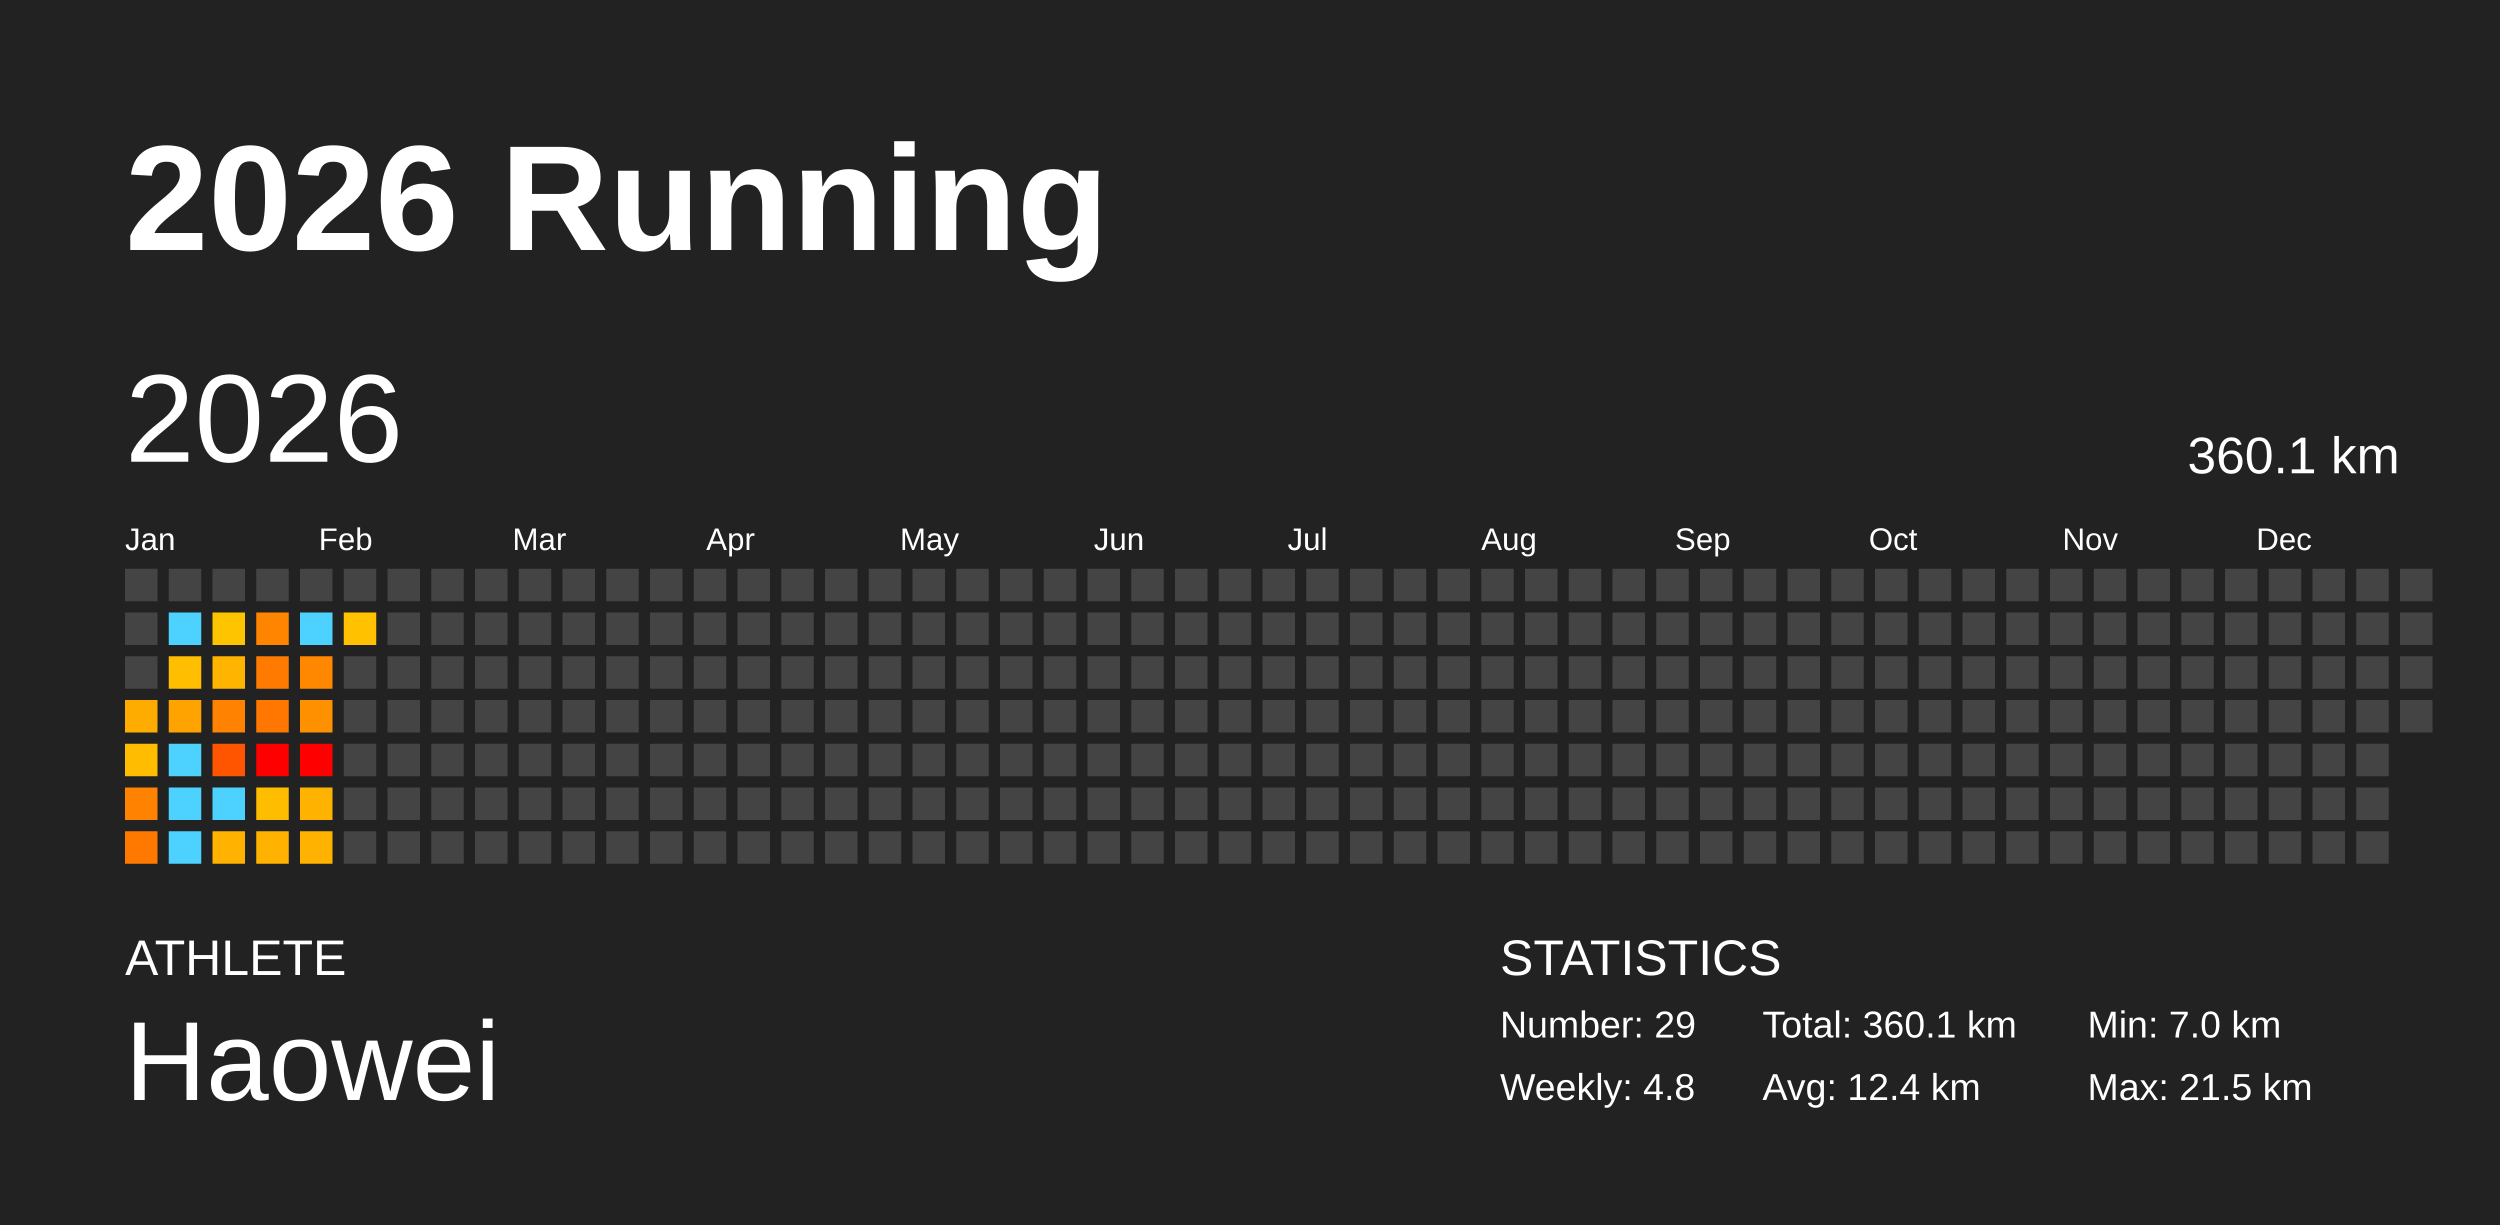
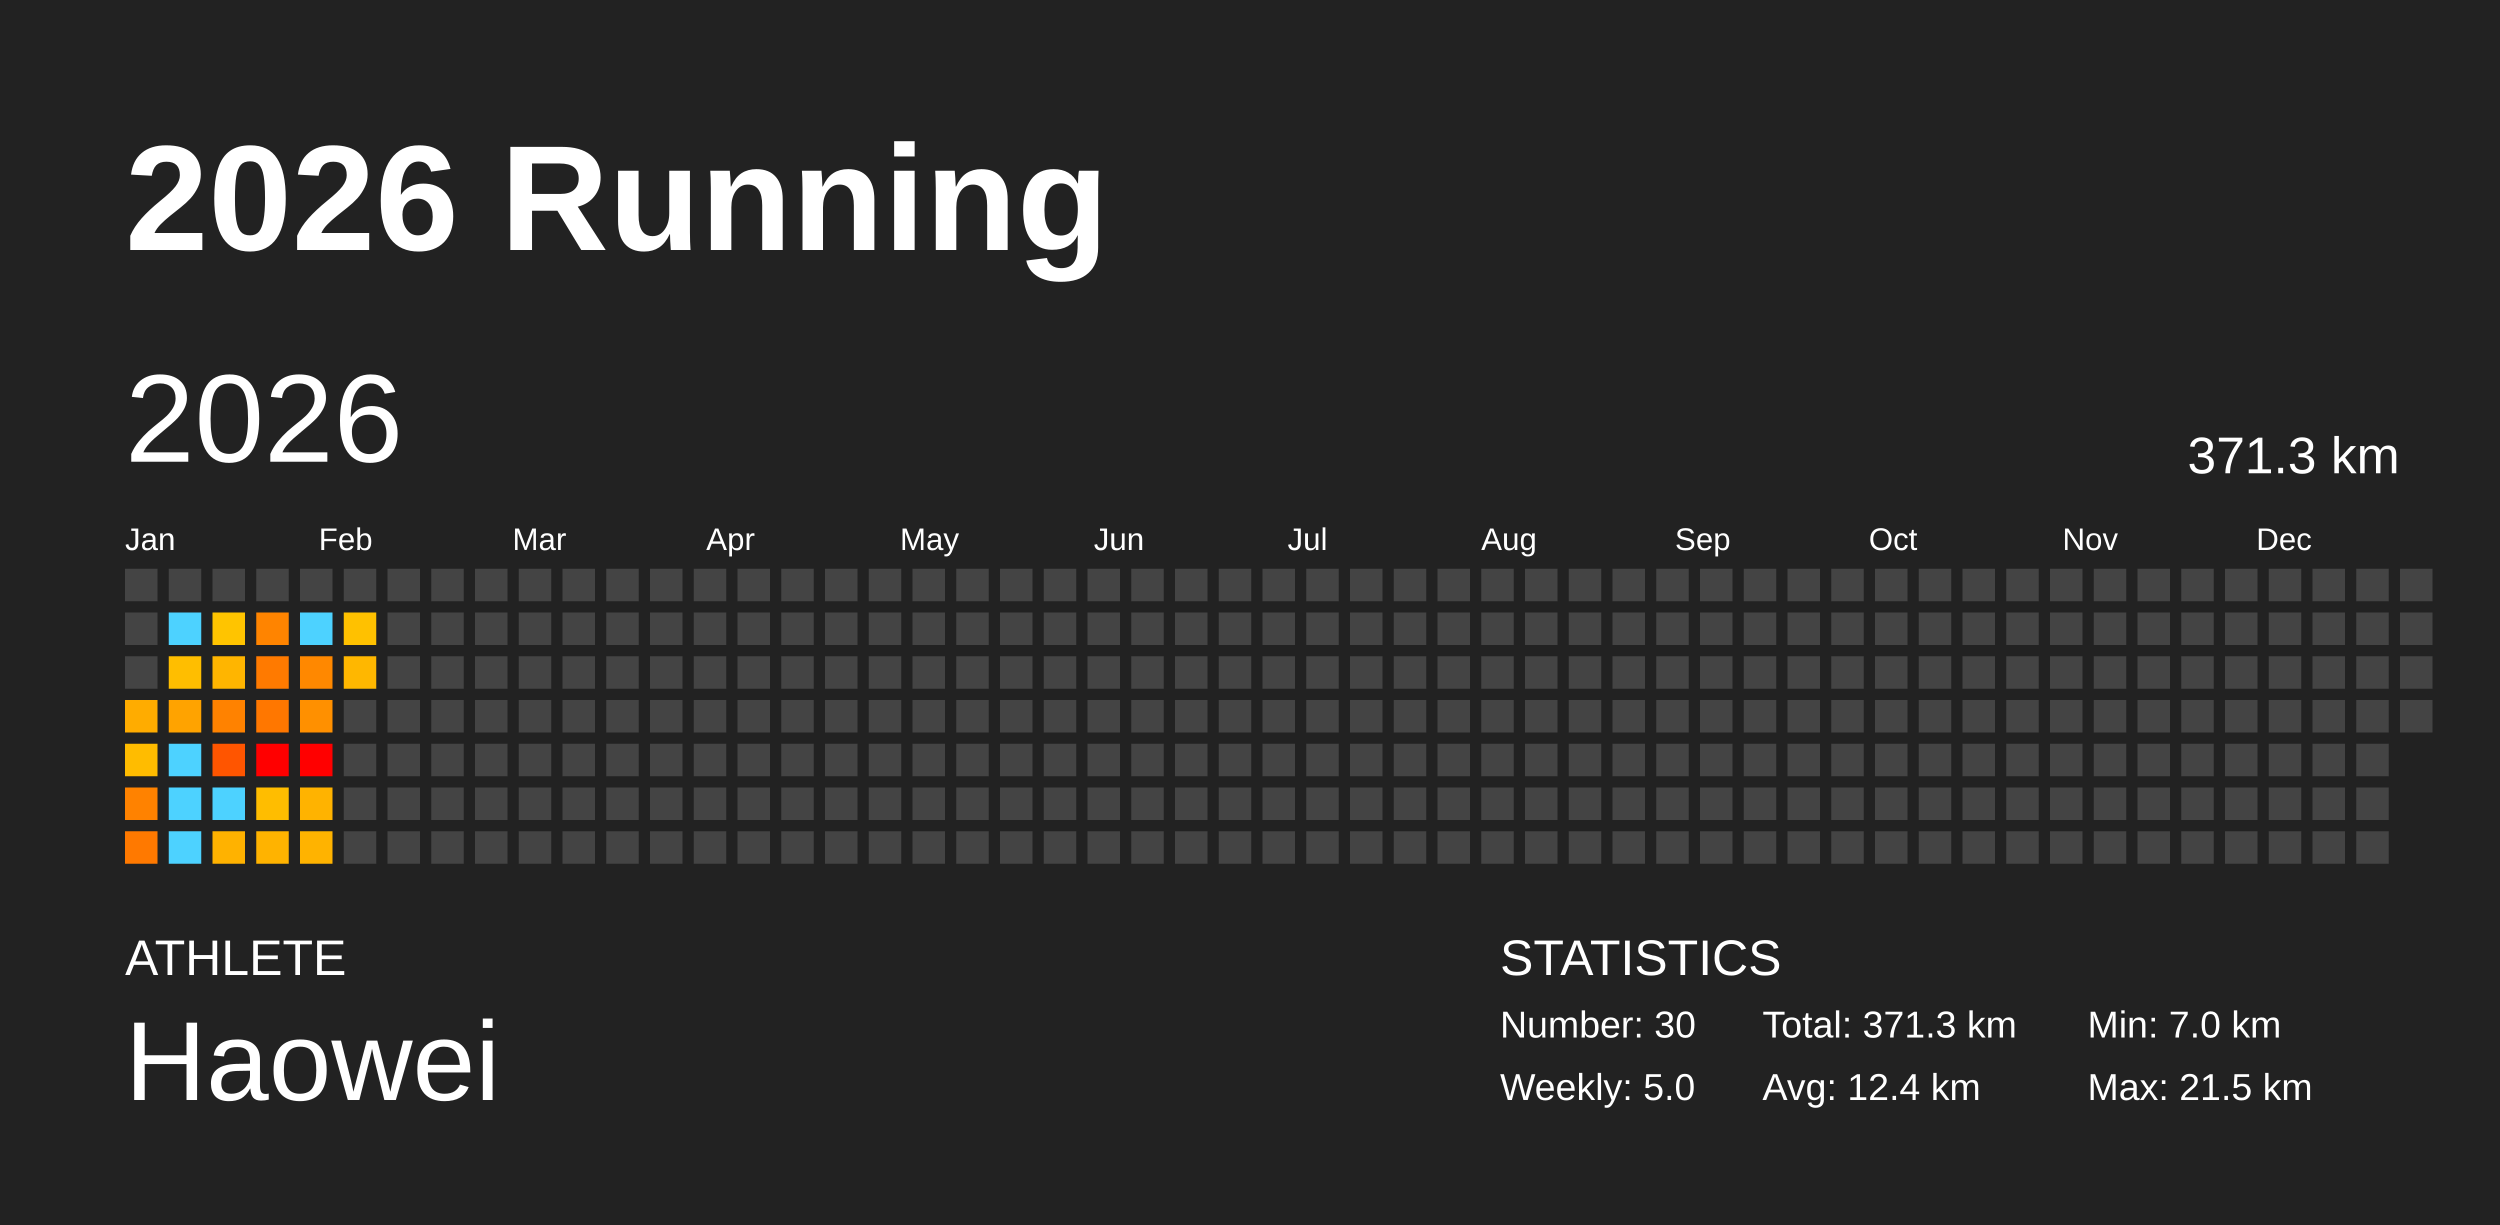
<svg xmlns="http://www.w3.org/2000/svg" baseProfile="full" height="98mm" version="1.1" viewBox="0,0,200,98" width="200mm">
  <defs />
  <rect fill="#222222" height="98" width="200" x="0" y="0" />
  <text fill="#FFFFFF" style="font-size:12px; font-family:Arial; font-weight:bold;" x="10" y="20">2026 Running</text>
  <text fill="#FFFFFF" style="font-size:4px; font-family:Arial" x="10" y="78">ATHLETE</text>
  <text fill="#FFFFFF" style="font-size:9px; font-family:Arial" x="10" y="88">Haowei</text>
  <text fill="#FFFFFF" style="font-size:4px; font-family:Arial" x="120" y="78">STATISTICS</text>
-   <text fill="#FFFFFF" style="font-size:3px; font-family:Arial" x="120" y="83">Number: 29</text>
-   <text fill="#FFFFFF" style="font-size:3px; font-family:Arial" x="120" y="88">Weekly: 4.8</text>
-   <text fill="#FFFFFF" style="font-size:3px; font-family:Arial" x="141" y="83">Total: 360.1 km</text>
+   <text fill="#FFFFFF" style="font-size:3px; font-family:Arial" x="120" y="83">Number: 30</text>
+   <text fill="#FFFFFF" style="font-size:3px; font-family:Arial" x="120" y="88">Weekly: 5.0</text>
+   <text fill="#FFFFFF" style="font-size:3px; font-family:Arial" x="141" y="83">Total: 371.3 km</text>
  <text fill="#FFFFFF" style="font-size:3px; font-family:Arial" x="141" y="88">Avg: 12.4 km</text>
  <text fill="#FFFFFF" style="font-size:3px; font-family:Arial" x="167" y="83">Min: 7.0 km</text>
  <text fill="#FFFFFF" style="font-size:3px; font-family:Arial" x="167" y="88">Max: 21.5 km</text>
  <text dominant-baseline="hanging" fill="#FFFFFF" style="font-size:10.0px; font-family:Arial;" x="10" y="30">2026</text>
-   <text dominant-baseline="hanging" fill="#FFFFFF" style="font-size:4.125px; font-family:Arial;" x="175" y="35">360.1 km</text>
+   <text dominant-baseline="hanging" fill="#FFFFFF" style="font-size:4.125px; font-family:Arial;" x="175" y="35">371.3 km</text>
  <text fill="#FFFFFF" style="font-size:2.5px; font-family:Arial" x="10.0" y="44">Jan</text>
  <text fill="#FFFFFF" style="font-size:2.5px; font-family:Arial" x="25.5" y="44">Feb</text>
  <text fill="#FFFFFF" style="font-size:2.5px; font-family:Arial" x="41.0" y="44">Mar</text>
  <text fill="#FFFFFF" style="font-size:2.5px; font-family:Arial" x="56.5" y="44">Apr</text>
  <text fill="#FFFFFF" style="font-size:2.5px; font-family:Arial" x="72.0" y="44">May</text>
  <text fill="#FFFFFF" style="font-size:2.5px; font-family:Arial" x="87.5" y="44">Jun</text>
  <text fill="#FFFFFF" style="font-size:2.5px; font-family:Arial" x="103.0" y="44">Jul</text>
  <text fill="#FFFFFF" style="font-size:2.5px; font-family:Arial" x="118.5" y="44">Aug</text>
  <text fill="#FFFFFF" style="font-size:2.5px; font-family:Arial" x="134.0" y="44">Sep</text>
  <text fill="#FFFFFF" style="font-size:2.5px; font-family:Arial" x="149.5" y="44">Oct</text>
  <text fill="#FFFFFF" style="font-size:2.5px; font-family:Arial" x="165.0" y="44">Nov</text>
  <text fill="#FFFFFF" style="font-size:2.5px; font-family:Arial" x="180.5" y="44">Dec</text>
  <rect fill="#444444" height="2.6" width="2.6" x="10.0" y="45.5" />
  <rect fill="#444444" height="2.6" width="2.6" x="10.0" y="49.0" />
  <rect fill="#444444" height="2.6" width="2.6" x="10.0" y="52.5" />
  <rect fill="#ffac00" height="2.6" width="2.6" x="10.0" y="56.0" />
  <rect fill="#ffbc00" height="2.6" width="2.6" x="10.0" y="59.5" />
  <rect fill="#ff8200" height="2.6" width="2.6" x="10.0" y="63.0" />
  <rect fill="#ff7900" height="2.6" width="2.6" x="10.0" y="66.5" />
  <rect fill="#444444" height="2.6" width="2.6" x="13.5" y="45.5" />
  <rect fill="#4dd2ff" height="2.6" width="2.6" x="13.5" y="49.0" />
  <rect fill="#ffbe00" height="2.6" width="2.6" x="13.5" y="52.5" />
  <rect fill="#ffa300" height="2.6" width="2.6" x="13.5" y="56.0" />
  <rect fill="#4dd2ff" height="2.6" width="2.6" x="13.5" y="59.5" />
  <rect fill="#4dd2ff" height="2.6" width="2.6" x="13.5" y="63.0" />
  <rect fill="#4dd2ff" height="2.6" width="2.6" x="13.5" y="66.5" />
  <rect fill="#444444" height="2.6" width="2.6" x="17.0" y="45.5" />
  <rect fill="#ffc400" height="2.6" width="2.6" x="17.0" y="49.0" />
  <rect fill="#ffb500" height="2.6" width="2.6" x="17.0" y="52.5" />
  <rect fill="#ff8200" height="2.6" width="2.6" x="17.0" y="56.0" />
  <rect fill="#ff5500" height="2.6" width="2.6" x="17.0" y="59.5" />
  <rect fill="#4dd2ff" height="2.6" width="2.6" x="17.0" y="63.0" />
  <rect fill="#ffb200" height="2.6" width="2.6" x="17.0" y="66.5" />
  <rect fill="#444444" height="2.6" width="2.6" x="20.5" y="45.5" />
  <rect fill="#ff8400" height="2.6" width="2.6" x="20.5" y="49.0" />
  <rect fill="#ff7a00" height="2.6" width="2.6" x="20.5" y="52.5" />
  <rect fill="#ff7700" height="2.6" width="2.6" x="20.5" y="56.0" />
  <rect fill="red" height="2.6" width="2.6" x="20.5" y="59.5" />
  <rect fill="#ffbd00" height="2.6" width="2.6" x="20.5" y="63.0" />
  <rect fill="#ffb300" height="2.6" width="2.6" x="20.5" y="66.5" />
  <rect fill="#444444" height="2.6" width="2.6" x="24.0" y="45.5" />
  <rect fill="#4dd2ff" height="2.6" width="2.6" x="24.0" y="49.0" />
  <rect fill="#ff8800" height="2.6" width="2.6" x="24.0" y="52.5" />
  <rect fill="#ff9000" height="2.6" width="2.6" x="24.0" y="56.0" />
  <rect fill="red" height="2.6" width="2.6" x="24.0" y="59.5" />
  <rect fill="#ffb300" height="2.6" width="2.6" x="24.0" y="63.0" />
  <rect fill="#ffb300" height="2.6" width="2.6" x="24.0" y="66.5" />
  <rect fill="#444444" height="2.6" width="2.6" x="27.5" y="45.5" />
  <rect fill="#ffc100" height="2.6" width="2.6" x="27.5" y="49.0" />
-   <rect fill="#444444" height="2.6" width="2.6" x="27.5" y="52.5" />
+   <rect fill="#ffb700" height="2.6" width="2.6" x="27.5" y="52.5" />
  <rect fill="#444444" height="2.6" width="2.6" x="27.5" y="56.0" />
  <rect fill="#444444" height="2.6" width="2.6" x="27.5" y="59.5" />
  <rect fill="#444444" height="2.6" width="2.6" x="27.5" y="63.0" />
  <rect fill="#444444" height="2.6" width="2.6" x="27.5" y="66.5" />
  <rect fill="#444444" height="2.6" width="2.6" x="31.0" y="45.5" />
  <rect fill="#444444" height="2.6" width="2.6" x="31.0" y="49.0" />
  <rect fill="#444444" height="2.6" width="2.6" x="31.0" y="52.5" />
  <rect fill="#444444" height="2.6" width="2.6" x="31.0" y="56.0" />
  <rect fill="#444444" height="2.6" width="2.6" x="31.0" y="59.5" />
  <rect fill="#444444" height="2.6" width="2.6" x="31.0" y="63.0" />
  <rect fill="#444444" height="2.6" width="2.6" x="31.0" y="66.5" />
  <rect fill="#444444" height="2.6" width="2.6" x="34.5" y="45.5" />
  <rect fill="#444444" height="2.6" width="2.6" x="34.5" y="49.0" />
  <rect fill="#444444" height="2.6" width="2.6" x="34.5" y="52.5" />
  <rect fill="#444444" height="2.6" width="2.6" x="34.5" y="56.0" />
  <rect fill="#444444" height="2.6" width="2.6" x="34.5" y="59.5" />
  <rect fill="#444444" height="2.6" width="2.6" x="34.5" y="63.0" />
  <rect fill="#444444" height="2.6" width="2.6" x="34.5" y="66.5" />
  <rect fill="#444444" height="2.6" width="2.6" x="38.0" y="45.5" />
  <rect fill="#444444" height="2.6" width="2.6" x="38.0" y="49.0" />
  <rect fill="#444444" height="2.6" width="2.6" x="38.0" y="52.5" />
  <rect fill="#444444" height="2.6" width="2.6" x="38.0" y="56.0" />
  <rect fill="#444444" height="2.6" width="2.6" x="38.0" y="59.5" />
  <rect fill="#444444" height="2.6" width="2.6" x="38.0" y="63.0" />
  <rect fill="#444444" height="2.6" width="2.6" x="38.0" y="66.5" />
  <rect fill="#444444" height="2.6" width="2.6" x="41.5" y="45.5" />
  <rect fill="#444444" height="2.6" width="2.6" x="41.5" y="49.0" />
  <rect fill="#444444" height="2.6" width="2.6" x="41.5" y="52.5" />
  <rect fill="#444444" height="2.6" width="2.6" x="41.5" y="56.0" />
  <rect fill="#444444" height="2.6" width="2.6" x="41.5" y="59.5" />
  <rect fill="#444444" height="2.6" width="2.6" x="41.5" y="63.0" />
  <rect fill="#444444" height="2.6" width="2.6" x="41.5" y="66.5" />
  <rect fill="#444444" height="2.6" width="2.6" x="45.0" y="45.5" />
  <rect fill="#444444" height="2.6" width="2.6" x="45.0" y="49.0" />
  <rect fill="#444444" height="2.6" width="2.6" x="45.0" y="52.5" />
  <rect fill="#444444" height="2.6" width="2.6" x="45.0" y="56.0" />
  <rect fill="#444444" height="2.6" width="2.6" x="45.0" y="59.5" />
  <rect fill="#444444" height="2.6" width="2.6" x="45.0" y="63.0" />
  <rect fill="#444444" height="2.6" width="2.6" x="45.0" y="66.5" />
  <rect fill="#444444" height="2.6" width="2.6" x="48.5" y="45.5" />
  <rect fill="#444444" height="2.6" width="2.6" x="48.5" y="49.0" />
  <rect fill="#444444" height="2.6" width="2.6" x="48.5" y="52.5" />
  <rect fill="#444444" height="2.6" width="2.6" x="48.5" y="56.0" />
  <rect fill="#444444" height="2.6" width="2.6" x="48.5" y="59.5" />
  <rect fill="#444444" height="2.6" width="2.6" x="48.5" y="63.0" />
  <rect fill="#444444" height="2.6" width="2.6" x="48.5" y="66.5" />
  <rect fill="#444444" height="2.6" width="2.6" x="52.0" y="45.5" />
  <rect fill="#444444" height="2.6" width="2.6" x="52.0" y="49.0" />
  <rect fill="#444444" height="2.6" width="2.6" x="52.0" y="52.5" />
  <rect fill="#444444" height="2.6" width="2.6" x="52.0" y="56.0" />
  <rect fill="#444444" height="2.6" width="2.6" x="52.0" y="59.5" />
  <rect fill="#444444" height="2.6" width="2.6" x="52.0" y="63.0" />
  <rect fill="#444444" height="2.6" width="2.6" x="52.0" y="66.5" />
  <rect fill="#444444" height="2.6" width="2.6" x="55.5" y="45.5" />
  <rect fill="#444444" height="2.6" width="2.6" x="55.5" y="49.0" />
  <rect fill="#444444" height="2.6" width="2.6" x="55.5" y="52.5" />
  <rect fill="#444444" height="2.6" width="2.6" x="55.5" y="56.0" />
  <rect fill="#444444" height="2.6" width="2.6" x="55.5" y="59.5" />
  <rect fill="#444444" height="2.6" width="2.6" x="55.5" y="63.0" />
  <rect fill="#444444" height="2.6" width="2.6" x="55.5" y="66.5" />
  <rect fill="#444444" height="2.6" width="2.6" x="59.0" y="45.5" />
  <rect fill="#444444" height="2.6" width="2.6" x="59.0" y="49.0" />
  <rect fill="#444444" height="2.6" width="2.6" x="59.0" y="52.5" />
  <rect fill="#444444" height="2.6" width="2.6" x="59.0" y="56.0" />
  <rect fill="#444444" height="2.6" width="2.6" x="59.0" y="59.5" />
  <rect fill="#444444" height="2.6" width="2.6" x="59.0" y="63.0" />
  <rect fill="#444444" height="2.6" width="2.6" x="59.0" y="66.5" />
  <rect fill="#444444" height="2.6" width="2.6" x="62.5" y="45.5" />
  <rect fill="#444444" height="2.6" width="2.6" x="62.5" y="49.0" />
  <rect fill="#444444" height="2.6" width="2.6" x="62.5" y="52.5" />
  <rect fill="#444444" height="2.6" width="2.6" x="62.5" y="56.0" />
  <rect fill="#444444" height="2.6" width="2.6" x="62.5" y="59.5" />
  <rect fill="#444444" height="2.6" width="2.6" x="62.5" y="63.0" />
  <rect fill="#444444" height="2.6" width="2.6" x="62.5" y="66.5" />
  <rect fill="#444444" height="2.6" width="2.6" x="66.0" y="45.5" />
  <rect fill="#444444" height="2.6" width="2.6" x="66.0" y="49.0" />
  <rect fill="#444444" height="2.6" width="2.6" x="66.0" y="52.5" />
  <rect fill="#444444" height="2.6" width="2.6" x="66.0" y="56.0" />
  <rect fill="#444444" height="2.6" width="2.6" x="66.0" y="59.5" />
  <rect fill="#444444" height="2.6" width="2.6" x="66.0" y="63.0" />
  <rect fill="#444444" height="2.6" width="2.6" x="66.0" y="66.5" />
  <rect fill="#444444" height="2.6" width="2.6" x="69.5" y="45.5" />
  <rect fill="#444444" height="2.6" width="2.6" x="69.5" y="49.0" />
  <rect fill="#444444" height="2.6" width="2.6" x="69.5" y="52.5" />
  <rect fill="#444444" height="2.6" width="2.6" x="69.5" y="56.0" />
  <rect fill="#444444" height="2.6" width="2.6" x="69.5" y="59.5" />
  <rect fill="#444444" height="2.6" width="2.6" x="69.5" y="63.0" />
  <rect fill="#444444" height="2.6" width="2.6" x="69.5" y="66.5" />
  <rect fill="#444444" height="2.6" width="2.6" x="73.0" y="45.5" />
  <rect fill="#444444" height="2.6" width="2.6" x="73.0" y="49.0" />
  <rect fill="#444444" height="2.6" width="2.6" x="73.0" y="52.5" />
  <rect fill="#444444" height="2.6" width="2.6" x="73.0" y="56.0" />
  <rect fill="#444444" height="2.6" width="2.6" x="73.0" y="59.5" />
  <rect fill="#444444" height="2.6" width="2.6" x="73.0" y="63.0" />
  <rect fill="#444444" height="2.6" width="2.6" x="73.0" y="66.5" />
  <rect fill="#444444" height="2.6" width="2.6" x="76.5" y="45.5" />
  <rect fill="#444444" height="2.6" width="2.6" x="76.5" y="49.0" />
  <rect fill="#444444" height="2.6" width="2.6" x="76.5" y="52.5" />
  <rect fill="#444444" height="2.6" width="2.6" x="76.5" y="56.0" />
  <rect fill="#444444" height="2.6" width="2.6" x="76.5" y="59.5" />
  <rect fill="#444444" height="2.6" width="2.6" x="76.5" y="63.0" />
  <rect fill="#444444" height="2.6" width="2.6" x="76.5" y="66.5" />
  <rect fill="#444444" height="2.6" width="2.6" x="80.0" y="45.5" />
  <rect fill="#444444" height="2.6" width="2.6" x="80.0" y="49.0" />
  <rect fill="#444444" height="2.6" width="2.6" x="80.0" y="52.5" />
  <rect fill="#444444" height="2.6" width="2.6" x="80.0" y="56.0" />
  <rect fill="#444444" height="2.6" width="2.6" x="80.0" y="59.5" />
  <rect fill="#444444" height="2.6" width="2.6" x="80.0" y="63.0" />
  <rect fill="#444444" height="2.6" width="2.6" x="80.0" y="66.5" />
  <rect fill="#444444" height="2.6" width="2.6" x="83.5" y="45.5" />
  <rect fill="#444444" height="2.6" width="2.6" x="83.5" y="49.0" />
  <rect fill="#444444" height="2.6" width="2.6" x="83.5" y="52.5" />
  <rect fill="#444444" height="2.6" width="2.6" x="83.5" y="56.0" />
  <rect fill="#444444" height="2.6" width="2.6" x="83.5" y="59.5" />
  <rect fill="#444444" height="2.6" width="2.6" x="83.5" y="63.0" />
  <rect fill="#444444" height="2.6" width="2.6" x="83.5" y="66.5" />
  <rect fill="#444444" height="2.6" width="2.6" x="87.0" y="45.5" />
  <rect fill="#444444" height="2.6" width="2.6" x="87.0" y="49.0" />
  <rect fill="#444444" height="2.6" width="2.6" x="87.0" y="52.5" />
  <rect fill="#444444" height="2.6" width="2.6" x="87.0" y="56.0" />
  <rect fill="#444444" height="2.6" width="2.6" x="87.0" y="59.5" />
  <rect fill="#444444" height="2.6" width="2.6" x="87.0" y="63.0" />
  <rect fill="#444444" height="2.6" width="2.6" x="87.0" y="66.5" />
  <rect fill="#444444" height="2.6" width="2.6" x="90.5" y="45.5" />
  <rect fill="#444444" height="2.6" width="2.6" x="90.5" y="49.0" />
  <rect fill="#444444" height="2.6" width="2.6" x="90.5" y="52.5" />
  <rect fill="#444444" height="2.6" width="2.6" x="90.5" y="56.0" />
  <rect fill="#444444" height="2.6" width="2.6" x="90.5" y="59.5" />
  <rect fill="#444444" height="2.6" width="2.6" x="90.5" y="63.0" />
  <rect fill="#444444" height="2.6" width="2.6" x="90.5" y="66.5" />
  <rect fill="#444444" height="2.6" width="2.6" x="94.0" y="45.5" />
  <rect fill="#444444" height="2.6" width="2.6" x="94.0" y="49.0" />
  <rect fill="#444444" height="2.6" width="2.6" x="94.0" y="52.5" />
  <rect fill="#444444" height="2.6" width="2.6" x="94.0" y="56.0" />
  <rect fill="#444444" height="2.6" width="2.6" x="94.0" y="59.5" />
  <rect fill="#444444" height="2.6" width="2.6" x="94.0" y="63.0" />
  <rect fill="#444444" height="2.6" width="2.6" x="94.0" y="66.5" />
  <rect fill="#444444" height="2.6" width="2.6" x="97.5" y="45.5" />
  <rect fill="#444444" height="2.6" width="2.6" x="97.5" y="49.0" />
  <rect fill="#444444" height="2.6" width="2.6" x="97.5" y="52.5" />
  <rect fill="#444444" height="2.6" width="2.6" x="97.5" y="56.0" />
  <rect fill="#444444" height="2.6" width="2.6" x="97.5" y="59.5" />
  <rect fill="#444444" height="2.6" width="2.6" x="97.5" y="63.0" />
  <rect fill="#444444" height="2.6" width="2.6" x="97.5" y="66.5" />
  <rect fill="#444444" height="2.6" width="2.6" x="101.0" y="45.5" />
  <rect fill="#444444" height="2.6" width="2.6" x="101.0" y="49.0" />
  <rect fill="#444444" height="2.6" width="2.6" x="101.0" y="52.5" />
  <rect fill="#444444" height="2.6" width="2.6" x="101.0" y="56.0" />
  <rect fill="#444444" height="2.6" width="2.6" x="101.0" y="59.5" />
  <rect fill="#444444" height="2.6" width="2.6" x="101.0" y="63.0" />
  <rect fill="#444444" height="2.6" width="2.6" x="101.0" y="66.5" />
  <rect fill="#444444" height="2.6" width="2.6" x="104.5" y="45.5" />
  <rect fill="#444444" height="2.6" width="2.6" x="104.5" y="49.0" />
  <rect fill="#444444" height="2.6" width="2.6" x="104.5" y="52.5" />
  <rect fill="#444444" height="2.6" width="2.6" x="104.5" y="56.0" />
  <rect fill="#444444" height="2.6" width="2.6" x="104.5" y="59.5" />
  <rect fill="#444444" height="2.6" width="2.6" x="104.5" y="63.0" />
  <rect fill="#444444" height="2.6" width="2.6" x="104.5" y="66.5" />
  <rect fill="#444444" height="2.6" width="2.6" x="108.0" y="45.5" />
  <rect fill="#444444" height="2.6" width="2.6" x="108.0" y="49.0" />
  <rect fill="#444444" height="2.6" width="2.6" x="108.0" y="52.5" />
  <rect fill="#444444" height="2.6" width="2.6" x="108.0" y="56.0" />
  <rect fill="#444444" height="2.6" width="2.6" x="108.0" y="59.5" />
  <rect fill="#444444" height="2.6" width="2.6" x="108.0" y="63.0" />
  <rect fill="#444444" height="2.6" width="2.6" x="108.0" y="66.5" />
  <rect fill="#444444" height="2.6" width="2.6" x="111.5" y="45.5" />
  <rect fill="#444444" height="2.6" width="2.6" x="111.5" y="49.0" />
  <rect fill="#444444" height="2.6" width="2.6" x="111.5" y="52.5" />
  <rect fill="#444444" height="2.6" width="2.6" x="111.5" y="56.0" />
  <rect fill="#444444" height="2.6" width="2.6" x="111.5" y="59.5" />
  <rect fill="#444444" height="2.6" width="2.6" x="111.5" y="63.0" />
  <rect fill="#444444" height="2.6" width="2.6" x="111.5" y="66.5" />
  <rect fill="#444444" height="2.6" width="2.6" x="115.0" y="45.5" />
  <rect fill="#444444" height="2.6" width="2.6" x="115.0" y="49.0" />
  <rect fill="#444444" height="2.6" width="2.6" x="115.0" y="52.5" />
  <rect fill="#444444" height="2.6" width="2.6" x="115.0" y="56.0" />
  <rect fill="#444444" height="2.6" width="2.6" x="115.0" y="59.5" />
  <rect fill="#444444" height="2.6" width="2.6" x="115.0" y="63.0" />
  <rect fill="#444444" height="2.6" width="2.6" x="115.0" y="66.5" />
  <rect fill="#444444" height="2.6" width="2.6" x="118.5" y="45.5" />
  <rect fill="#444444" height="2.6" width="2.6" x="118.5" y="49.0" />
  <rect fill="#444444" height="2.6" width="2.6" x="118.5" y="52.5" />
  <rect fill="#444444" height="2.6" width="2.6" x="118.5" y="56.0" />
  <rect fill="#444444" height="2.6" width="2.6" x="118.5" y="59.5" />
  <rect fill="#444444" height="2.6" width="2.6" x="118.5" y="63.0" />
  <rect fill="#444444" height="2.6" width="2.6" x="118.5" y="66.5" />
  <rect fill="#444444" height="2.6" width="2.6" x="122.0" y="45.5" />
  <rect fill="#444444" height="2.6" width="2.6" x="122.0" y="49.0" />
  <rect fill="#444444" height="2.6" width="2.6" x="122.0" y="52.5" />
  <rect fill="#444444" height="2.6" width="2.6" x="122.0" y="56.0" />
  <rect fill="#444444" height="2.6" width="2.6" x="122.0" y="59.5" />
  <rect fill="#444444" height="2.6" width="2.6" x="122.0" y="63.0" />
  <rect fill="#444444" height="2.6" width="2.6" x="122.0" y="66.5" />
  <rect fill="#444444" height="2.6" width="2.6" x="125.5" y="45.5" />
  <rect fill="#444444" height="2.6" width="2.6" x="125.5" y="49.0" />
  <rect fill="#444444" height="2.6" width="2.6" x="125.5" y="52.5" />
  <rect fill="#444444" height="2.6" width="2.6" x="125.5" y="56.0" />
  <rect fill="#444444" height="2.6" width="2.6" x="125.5" y="59.5" />
  <rect fill="#444444" height="2.6" width="2.6" x="125.5" y="63.0" />
  <rect fill="#444444" height="2.6" width="2.6" x="125.5" y="66.5" />
  <rect fill="#444444" height="2.6" width="2.6" x="129.0" y="45.5" />
  <rect fill="#444444" height="2.6" width="2.6" x="129.0" y="49.0" />
  <rect fill="#444444" height="2.6" width="2.6" x="129.0" y="52.5" />
  <rect fill="#444444" height="2.6" width="2.6" x="129.0" y="56.0" />
  <rect fill="#444444" height="2.6" width="2.6" x="129.0" y="59.5" />
  <rect fill="#444444" height="2.6" width="2.6" x="129.0" y="63.0" />
  <rect fill="#444444" height="2.6" width="2.6" x="129.0" y="66.5" />
  <rect fill="#444444" height="2.6" width="2.6" x="132.5" y="45.5" />
  <rect fill="#444444" height="2.6" width="2.6" x="132.5" y="49.0" />
  <rect fill="#444444" height="2.6" width="2.6" x="132.5" y="52.5" />
  <rect fill="#444444" height="2.6" width="2.6" x="132.5" y="56.0" />
  <rect fill="#444444" height="2.6" width="2.6" x="132.5" y="59.5" />
  <rect fill="#444444" height="2.6" width="2.6" x="132.5" y="63.0" />
  <rect fill="#444444" height="2.6" width="2.6" x="132.5" y="66.5" />
  <rect fill="#444444" height="2.6" width="2.6" x="136.0" y="45.5" />
  <rect fill="#444444" height="2.6" width="2.6" x="136.0" y="49.0" />
  <rect fill="#444444" height="2.6" width="2.6" x="136.0" y="52.5" />
  <rect fill="#444444" height="2.6" width="2.6" x="136.0" y="56.0" />
  <rect fill="#444444" height="2.6" width="2.6" x="136.0" y="59.5" />
  <rect fill="#444444" height="2.6" width="2.6" x="136.0" y="63.0" />
  <rect fill="#444444" height="2.6" width="2.6" x="136.0" y="66.5" />
  <rect fill="#444444" height="2.6" width="2.6" x="139.5" y="45.5" />
  <rect fill="#444444" height="2.6" width="2.6" x="139.5" y="49.0" />
  <rect fill="#444444" height="2.6" width="2.6" x="139.5" y="52.5" />
  <rect fill="#444444" height="2.6" width="2.6" x="139.5" y="56.0" />
  <rect fill="#444444" height="2.6" width="2.6" x="139.5" y="59.5" />
  <rect fill="#444444" height="2.6" width="2.6" x="139.5" y="63.0" />
  <rect fill="#444444" height="2.6" width="2.6" x="139.5" y="66.5" />
  <rect fill="#444444" height="2.6" width="2.6" x="143.0" y="45.5" />
  <rect fill="#444444" height="2.6" width="2.6" x="143.0" y="49.0" />
  <rect fill="#444444" height="2.6" width="2.6" x="143.0" y="52.5" />
  <rect fill="#444444" height="2.6" width="2.6" x="143.0" y="56.0" />
  <rect fill="#444444" height="2.6" width="2.6" x="143.0" y="59.5" />
  <rect fill="#444444" height="2.6" width="2.6" x="143.0" y="63.0" />
  <rect fill="#444444" height="2.6" width="2.6" x="143.0" y="66.5" />
  <rect fill="#444444" height="2.6" width="2.6" x="146.5" y="45.5" />
  <rect fill="#444444" height="2.6" width="2.6" x="146.5" y="49.0" />
  <rect fill="#444444" height="2.6" width="2.6" x="146.5" y="52.5" />
  <rect fill="#444444" height="2.6" width="2.6" x="146.5" y="56.0" />
  <rect fill="#444444" height="2.6" width="2.6" x="146.5" y="59.5" />
  <rect fill="#444444" height="2.6" width="2.6" x="146.5" y="63.0" />
  <rect fill="#444444" height="2.6" width="2.6" x="146.5" y="66.5" />
  <rect fill="#444444" height="2.6" width="2.6" x="150.0" y="45.5" />
  <rect fill="#444444" height="2.6" width="2.6" x="150.0" y="49.0" />
  <rect fill="#444444" height="2.6" width="2.6" x="150.0" y="52.5" />
  <rect fill="#444444" height="2.6" width="2.6" x="150.0" y="56.0" />
  <rect fill="#444444" height="2.6" width="2.6" x="150.0" y="59.5" />
  <rect fill="#444444" height="2.6" width="2.6" x="150.0" y="63.0" />
  <rect fill="#444444" height="2.6" width="2.6" x="150.0" y="66.5" />
  <rect fill="#444444" height="2.6" width="2.6" x="153.5" y="45.5" />
  <rect fill="#444444" height="2.6" width="2.6" x="153.5" y="49.0" />
  <rect fill="#444444" height="2.6" width="2.6" x="153.5" y="52.5" />
  <rect fill="#444444" height="2.6" width="2.6" x="153.5" y="56.0" />
  <rect fill="#444444" height="2.6" width="2.6" x="153.5" y="59.5" />
  <rect fill="#444444" height="2.6" width="2.6" x="153.5" y="63.0" />
  <rect fill="#444444" height="2.6" width="2.6" x="153.5" y="66.5" />
  <rect fill="#444444" height="2.6" width="2.6" x="157.0" y="45.5" />
  <rect fill="#444444" height="2.6" width="2.6" x="157.0" y="49.0" />
  <rect fill="#444444" height="2.6" width="2.6" x="157.0" y="52.5" />
  <rect fill="#444444" height="2.6" width="2.6" x="157.0" y="56.0" />
  <rect fill="#444444" height="2.6" width="2.6" x="157.0" y="59.5" />
  <rect fill="#444444" height="2.6" width="2.6" x="157.0" y="63.0" />
  <rect fill="#444444" height="2.6" width="2.6" x="157.0" y="66.5" />
  <rect fill="#444444" height="2.6" width="2.6" x="160.5" y="45.5" />
  <rect fill="#444444" height="2.6" width="2.6" x="160.5" y="49.0" />
  <rect fill="#444444" height="2.6" width="2.6" x="160.5" y="52.5" />
  <rect fill="#444444" height="2.6" width="2.6" x="160.5" y="56.0" />
  <rect fill="#444444" height="2.6" width="2.6" x="160.5" y="59.5" />
  <rect fill="#444444" height="2.6" width="2.6" x="160.5" y="63.0" />
  <rect fill="#444444" height="2.6" width="2.6" x="160.5" y="66.5" />
  <rect fill="#444444" height="2.6" width="2.6" x="164.0" y="45.5" />
  <rect fill="#444444" height="2.6" width="2.6" x="164.0" y="49.0" />
  <rect fill="#444444" height="2.6" width="2.6" x="164.0" y="52.5" />
  <rect fill="#444444" height="2.6" width="2.6" x="164.0" y="56.0" />
  <rect fill="#444444" height="2.6" width="2.6" x="164.0" y="59.5" />
  <rect fill="#444444" height="2.6" width="2.6" x="164.0" y="63.0" />
  <rect fill="#444444" height="2.6" width="2.6" x="164.0" y="66.5" />
  <rect fill="#444444" height="2.6" width="2.6" x="167.5" y="45.5" />
  <rect fill="#444444" height="2.6" width="2.6" x="167.5" y="49.0" />
  <rect fill="#444444" height="2.6" width="2.6" x="167.5" y="52.5" />
  <rect fill="#444444" height="2.6" width="2.6" x="167.5" y="56.0" />
  <rect fill="#444444" height="2.6" width="2.6" x="167.5" y="59.5" />
  <rect fill="#444444" height="2.6" width="2.6" x="167.5" y="63.0" />
  <rect fill="#444444" height="2.6" width="2.6" x="167.5" y="66.5" />
  <rect fill="#444444" height="2.6" width="2.6" x="171.0" y="45.5" />
  <rect fill="#444444" height="2.6" width="2.6" x="171.0" y="49.0" />
  <rect fill="#444444" height="2.6" width="2.6" x="171.0" y="52.5" />
  <rect fill="#444444" height="2.6" width="2.6" x="171.0" y="56.0" />
  <rect fill="#444444" height="2.6" width="2.6" x="171.0" y="59.5" />
  <rect fill="#444444" height="2.6" width="2.6" x="171.0" y="63.0" />
  <rect fill="#444444" height="2.6" width="2.6" x="171.0" y="66.5" />
  <rect fill="#444444" height="2.6" width="2.6" x="174.5" y="45.5" />
  <rect fill="#444444" height="2.6" width="2.6" x="174.5" y="49.0" />
  <rect fill="#444444" height="2.6" width="2.6" x="174.5" y="52.5" />
  <rect fill="#444444" height="2.6" width="2.6" x="174.5" y="56.0" />
  <rect fill="#444444" height="2.6" width="2.6" x="174.5" y="59.5" />
  <rect fill="#444444" height="2.6" width="2.6" x="174.5" y="63.0" />
  <rect fill="#444444" height="2.6" width="2.6" x="174.5" y="66.5" />
  <rect fill="#444444" height="2.6" width="2.6" x="178.0" y="45.5" />
  <rect fill="#444444" height="2.6" width="2.6" x="178.0" y="49.0" />
  <rect fill="#444444" height="2.6" width="2.6" x="178.0" y="52.5" />
  <rect fill="#444444" height="2.6" width="2.6" x="178.0" y="56.0" />
  <rect fill="#444444" height="2.6" width="2.6" x="178.0" y="59.5" />
  <rect fill="#444444" height="2.6" width="2.6" x="178.0" y="63.0" />
  <rect fill="#444444" height="2.6" width="2.6" x="178.0" y="66.5" />
  <rect fill="#444444" height="2.6" width="2.6" x="181.5" y="45.5" />
  <rect fill="#444444" height="2.6" width="2.6" x="181.5" y="49.0" />
  <rect fill="#444444" height="2.6" width="2.6" x="181.5" y="52.5" />
  <rect fill="#444444" height="2.6" width="2.6" x="181.5" y="56.0" />
  <rect fill="#444444" height="2.6" width="2.6" x="181.5" y="59.5" />
  <rect fill="#444444" height="2.6" width="2.6" x="181.5" y="63.0" />
  <rect fill="#444444" height="2.6" width="2.6" x="181.5" y="66.5" />
  <rect fill="#444444" height="2.6" width="2.6" x="185.0" y="45.5" />
  <rect fill="#444444" height="2.6" width="2.6" x="185.0" y="49.0" />
  <rect fill="#444444" height="2.6" width="2.6" x="185.0" y="52.5" />
  <rect fill="#444444" height="2.6" width="2.6" x="185.0" y="56.0" />
  <rect fill="#444444" height="2.6" width="2.6" x="185.0" y="59.5" />
  <rect fill="#444444" height="2.6" width="2.6" x="185.0" y="63.0" />
  <rect fill="#444444" height="2.6" width="2.6" x="185.0" y="66.5" />
  <rect fill="#444444" height="2.6" width="2.6" x="188.5" y="45.5" />
  <rect fill="#444444" height="2.6" width="2.6" x="188.5" y="49.0" />
  <rect fill="#444444" height="2.6" width="2.6" x="188.5" y="52.5" />
  <rect fill="#444444" height="2.6" width="2.6" x="188.5" y="56.0" />
  <rect fill="#444444" height="2.6" width="2.6" x="188.5" y="59.5" />
  <rect fill="#444444" height="2.6" width="2.6" x="188.5" y="63.0" />
  <rect fill="#444444" height="2.6" width="2.6" x="188.5" y="66.5" />
  <rect fill="#444444" height="2.6" width="2.6" x="192.0" y="45.5" />
  <rect fill="#444444" height="2.6" width="2.6" x="192.0" y="49.0" />
  <rect fill="#444444" height="2.6" width="2.6" x="192.0" y="52.5" />
  <rect fill="#444444" height="2.6" width="2.6" x="192.0" y="56.0" />
</svg>
